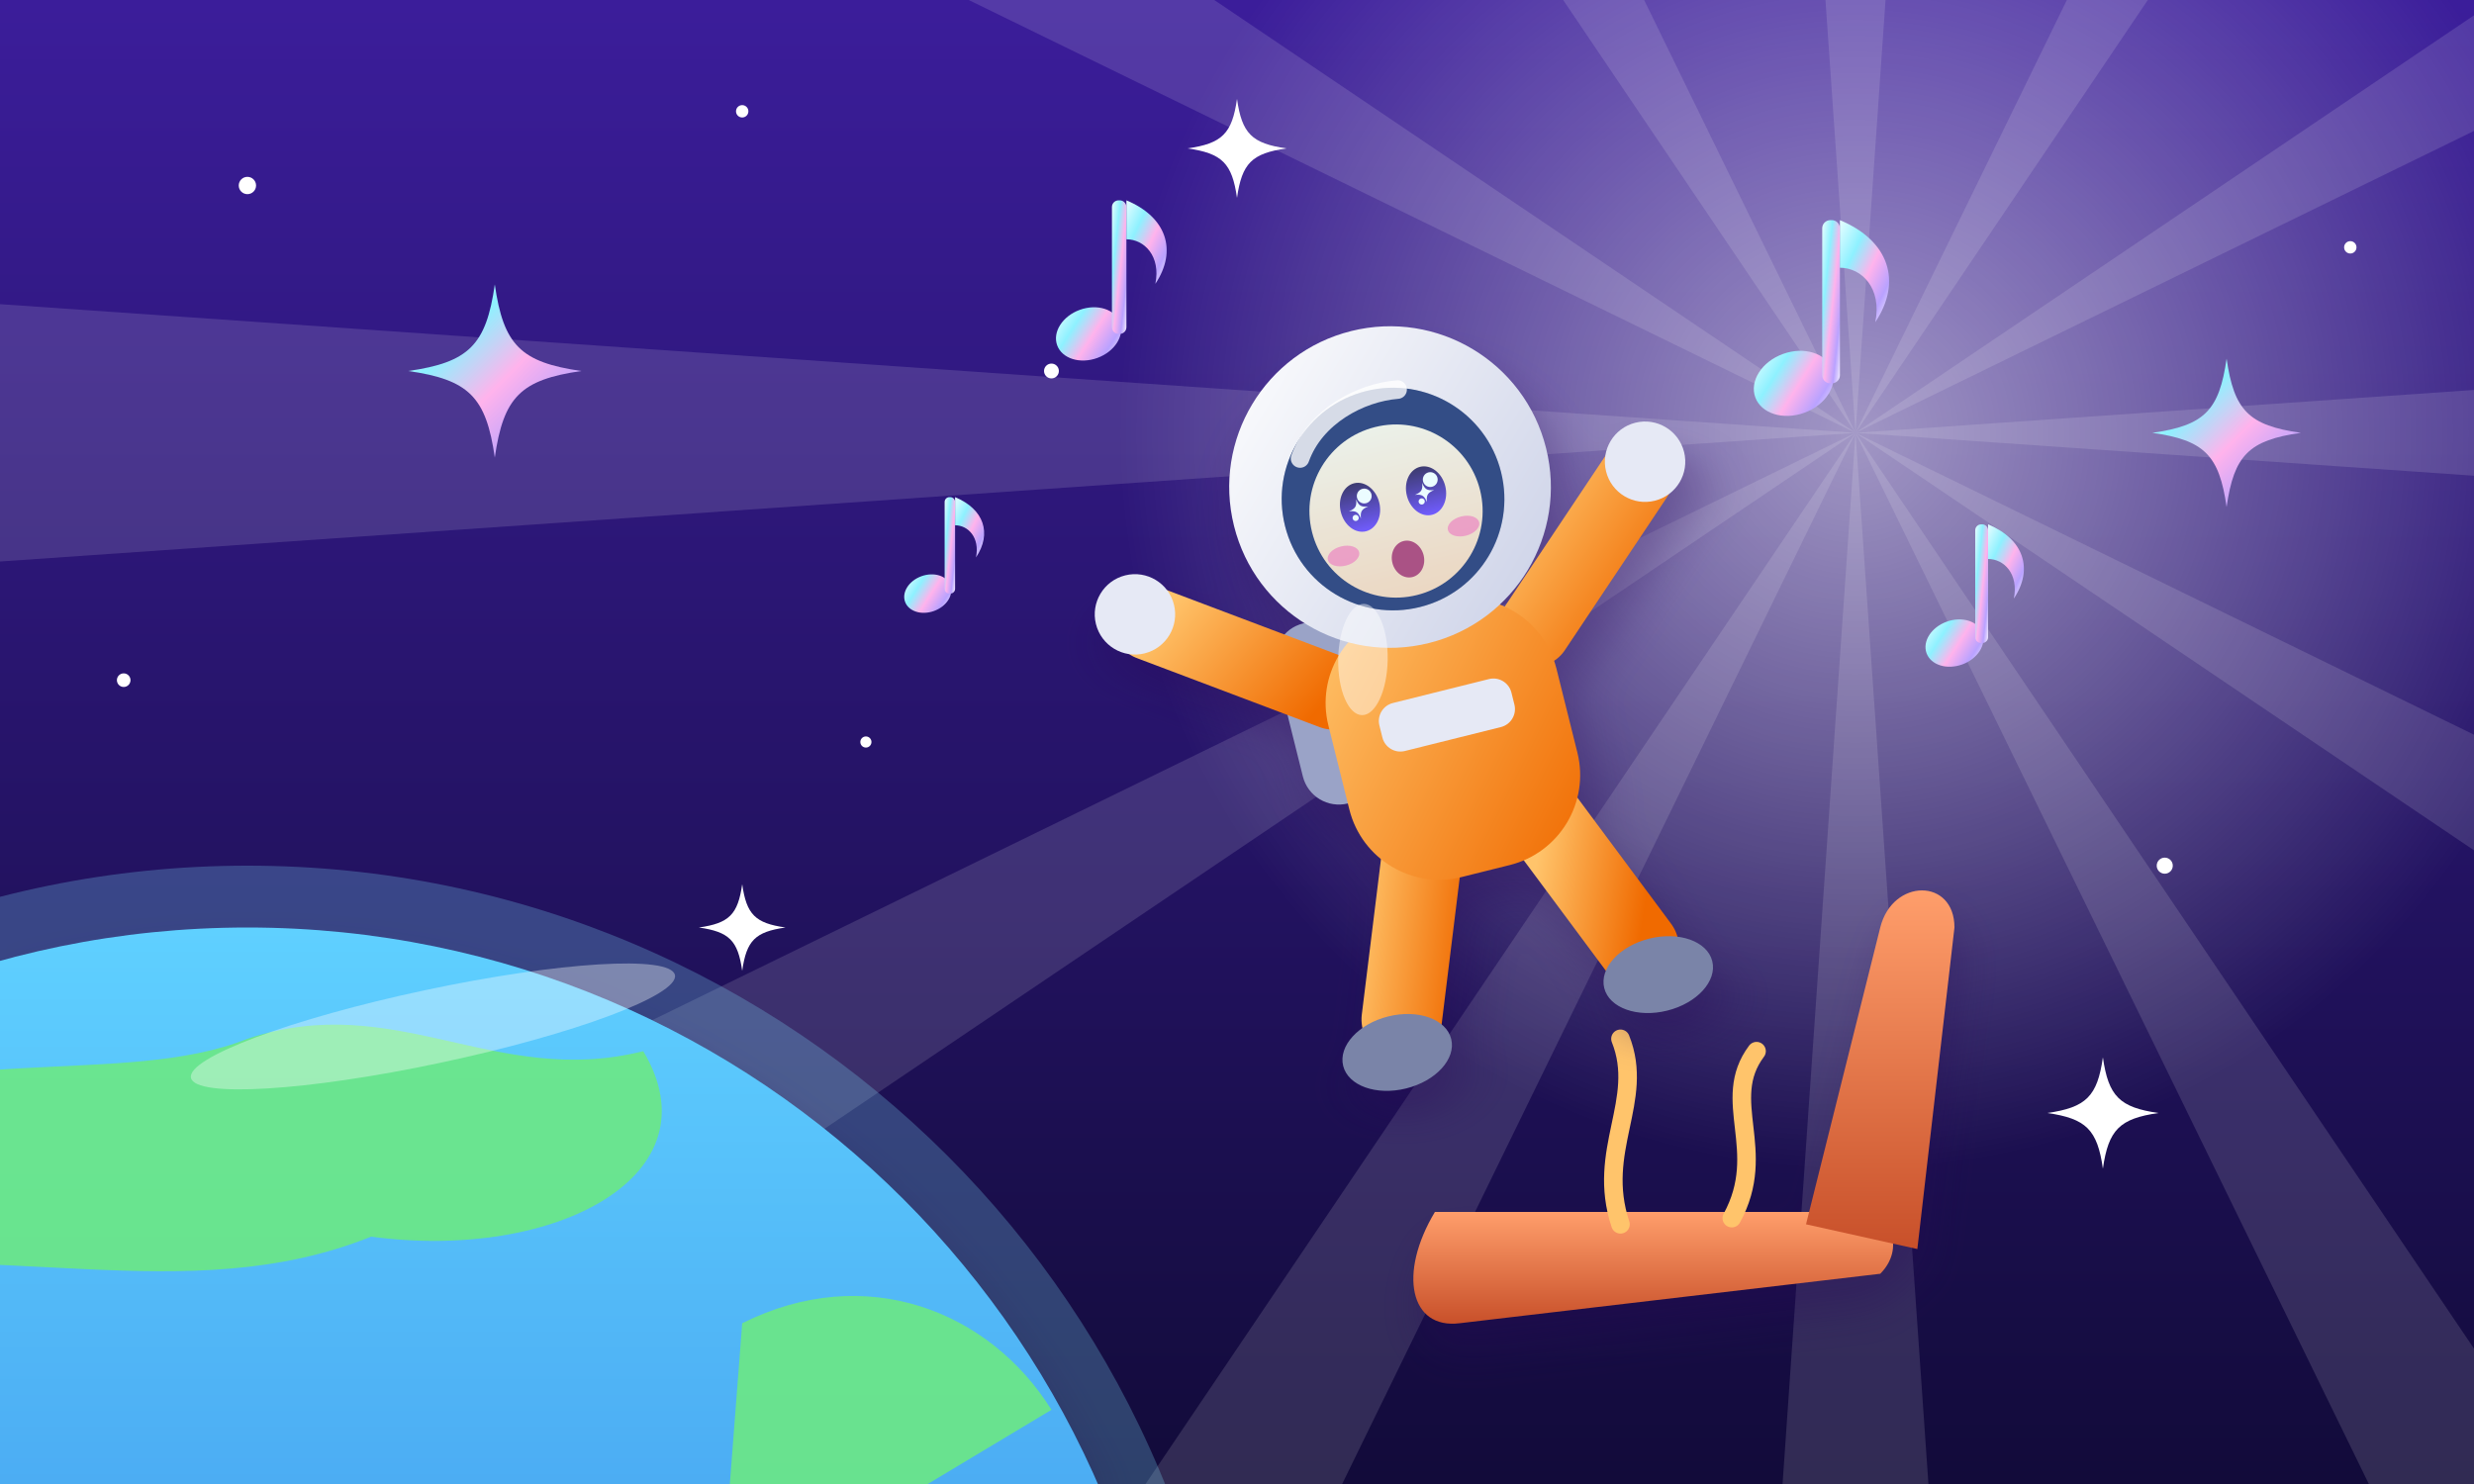
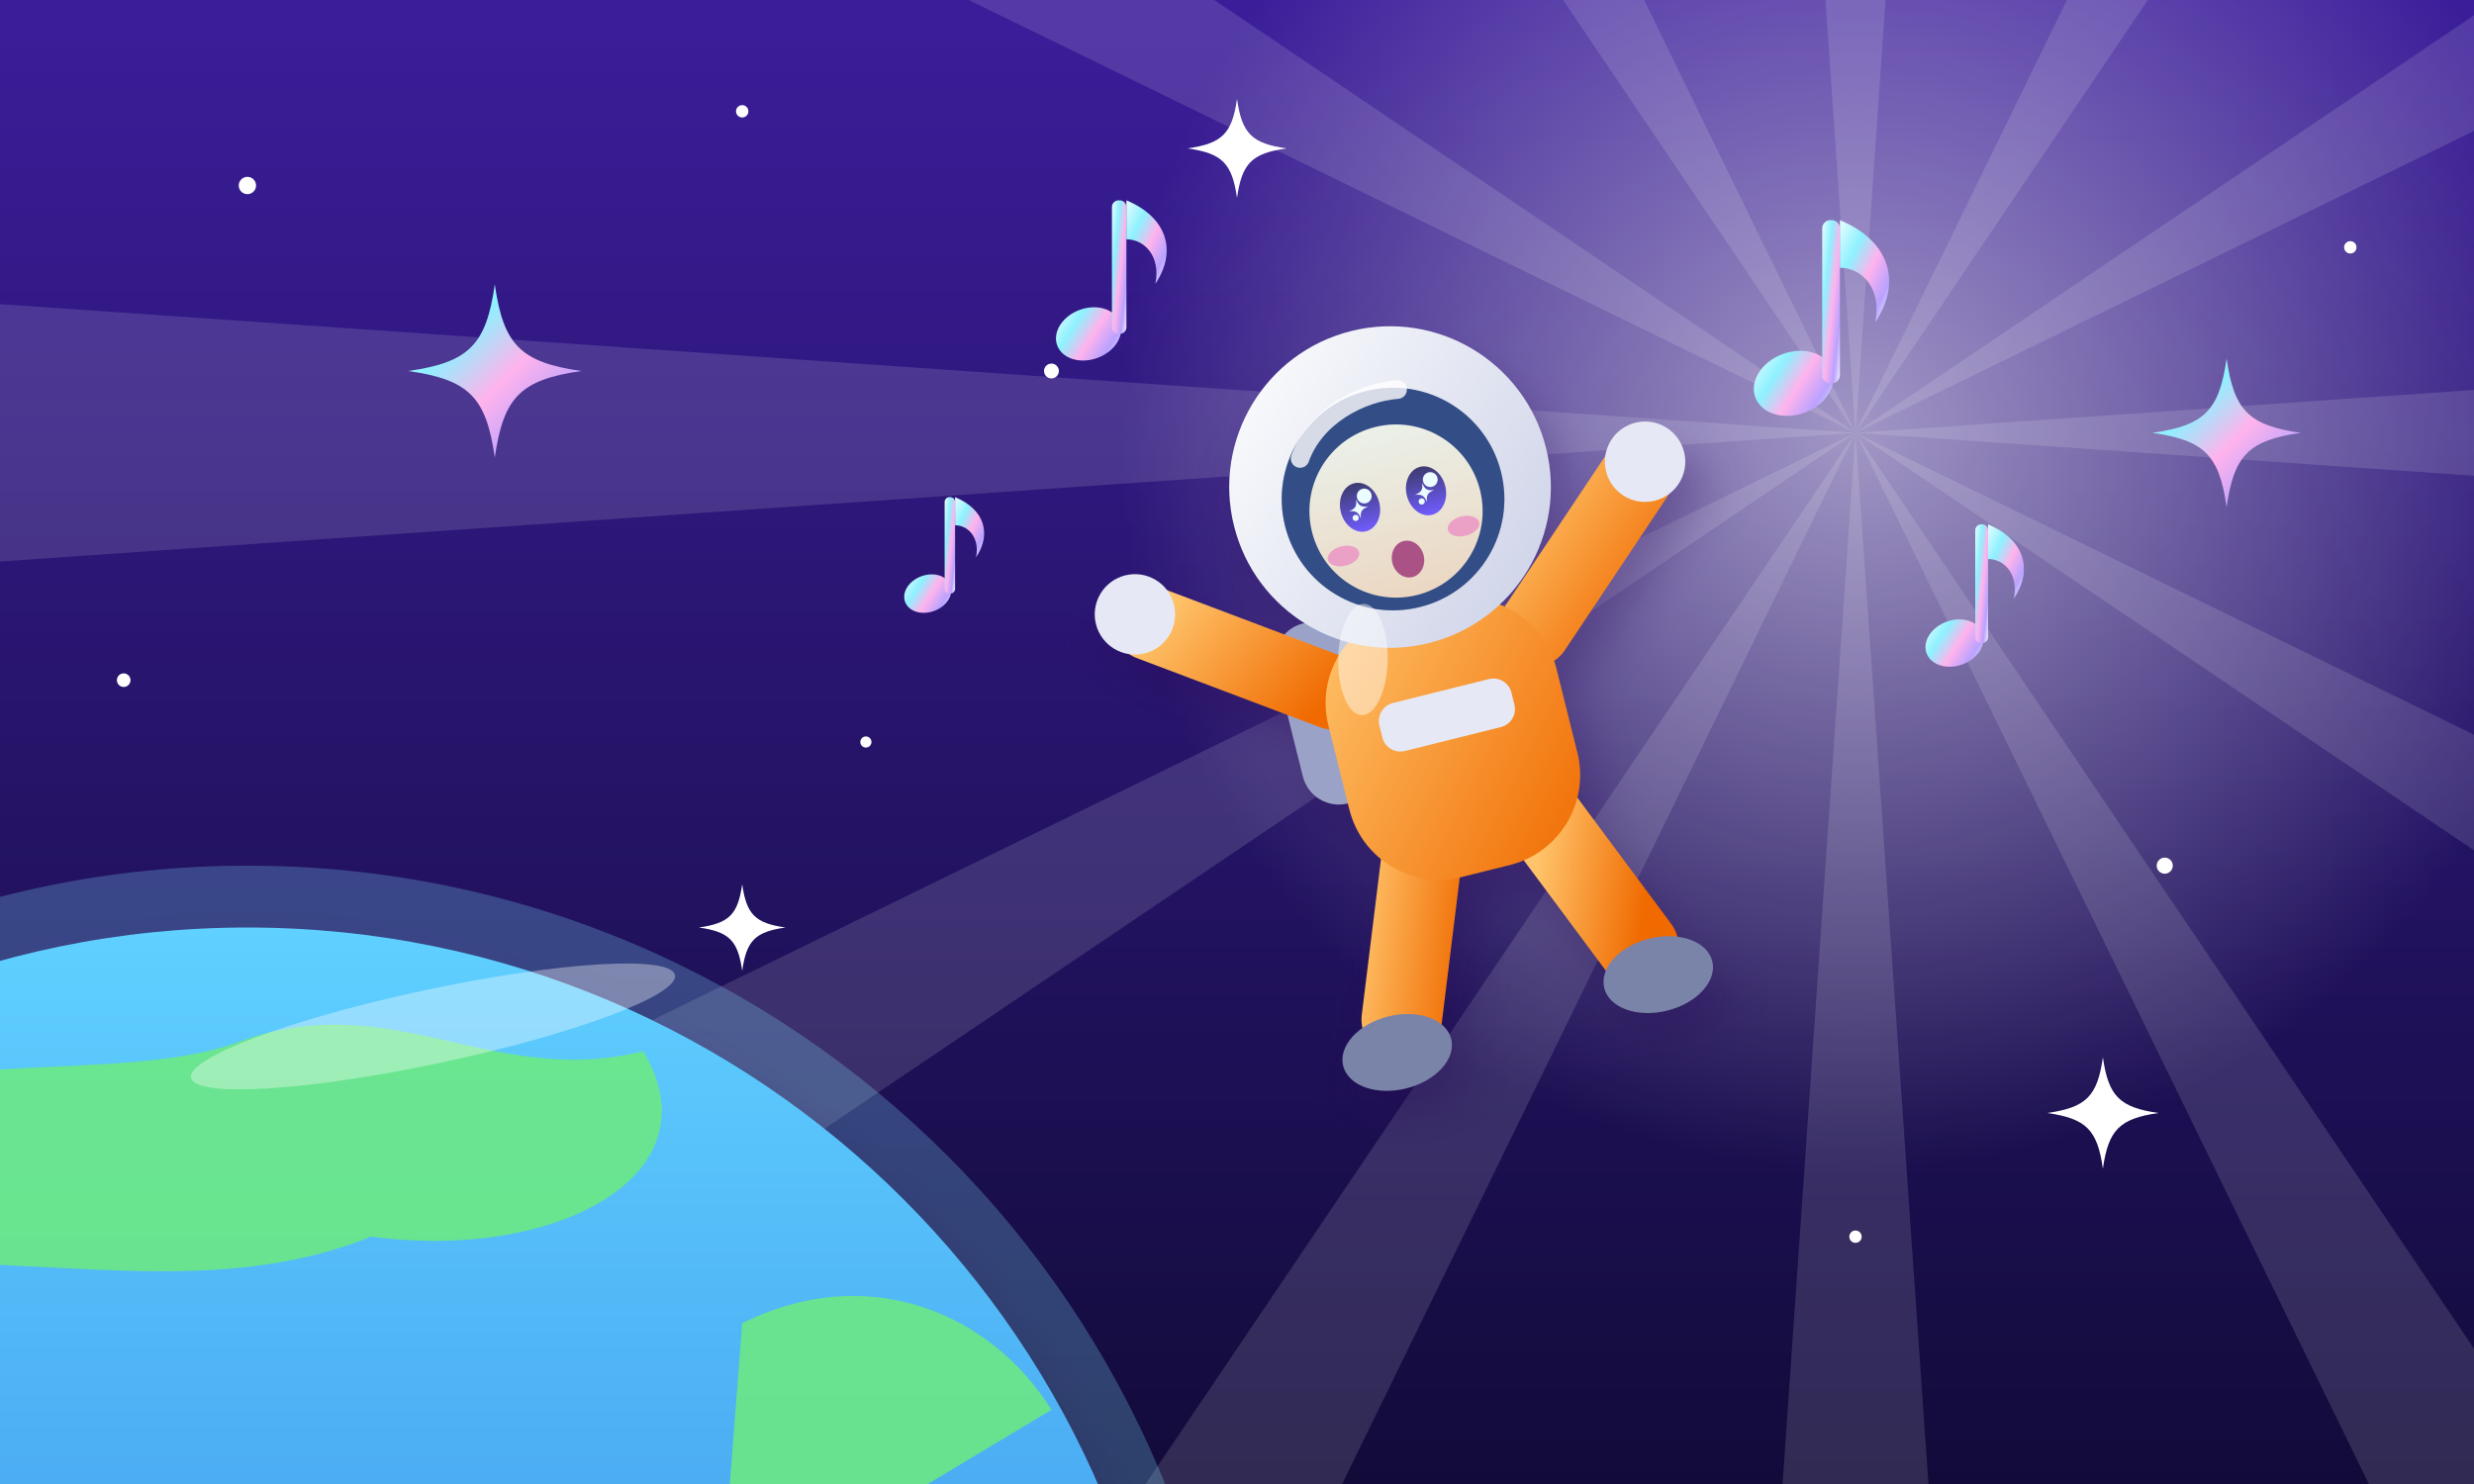
<svg xmlns="http://www.w3.org/2000/svg" viewBox="0 0 400 240">
  <defs>
    <linearGradient id="bg" x1="0" y1="0" x2="0" y2="1">
      <stop offset="0" stop-color="#3B1D9A" />
      <stop offset="1" stop-color="#120B3A" />
    </linearGradient>
    <radialGradient id="glow" cx="0.5" cy="0.5" r="0.5">
      <stop offset="0" stop-color="#fff" stop-opacity="0.55" />
      <stop offset="1" stop-color="#fff" stop-opacity="0" />
    </radialGradient>
    <linearGradient id="lime" x1="0" y1="0" x2="0" y2="1">
      <stop offset="0" stop-color="#EAFF7A" />
      <stop offset="1" stop-color="#2FC24A" />
    </linearGradient>
    <linearGradient id="holo" x1="0" y1="0" x2="1" y2="1">
      <stop offset="0" stop-color="#E8FDFF" />
      <stop offset="0.3" stop-color="#8EF1FF" />
      <stop offset="0.55" stop-color="#FFB3EC" />
      <stop offset="0.8" stop-color="#B9A2FF" />
      <stop offset="1" stop-color="#F3EEFF" />
    </linearGradient>
    <filter id="st" x="-25%" y="-25%" width="150%" height="150%" color-interpolation-filters="sRGB">
      <feGaussianBlur in="SourceAlpha" stdDeviation="3.5" result="b" />
      <feOffset in="b" dx="1" dy="5" result="bo" />
      <feFlood flood-color="#2A0A5A" flood-opacity="0.32" />
      <feComposite in2="bo" operator="in" result="sh" />
      <feMerge>
        <feMergeNode in="sh" />
        <feMergeNode in="SourceGraphic" />
      </feMerge>
    </filter>
    <linearGradient id="earth" x1="0" y1="0" x2="0" y2="1">
      <stop offset="0" stop-color="#5FD0FF" />
      <stop offset="1" stop-color="#1F5BD8" />
    </linearGradient>
    <linearGradient id="suit" x1="0" y1="0" x2="1" y2="1">
      <stop offset="0" stop-color="#FFC46B" />
      <stop offset="1" stop-color="#F06A00" />
    </linearGradient>
    <linearGradient id="helmet" x1="0" y1="0" x2="1" y2="1">
      <stop offset="0" stop-color="#FFFFFF" />
      <stop offset="1" stop-color="#C9CFE6" />
    </linearGradient>
-     <linearGradient id="seat" x1="0" y1="0" x2="0" y2="1">
-       <stop offset="0" stop-color="#FF9E6B" />
-       <stop offset="1" stop-color="#C8502A" />
-     </linearGradient>
    <linearGradient id="skin" x1="0" y1="0" x2="0" y2="1">
      <stop offset="0" stop-color="#FFF1E4" />
      <stop offset="1" stop-color="#FFD2B5" />
    </linearGradient>
    <linearGradient id="eye" x1="0" y1="0" x2="0" y2="1">
      <stop offset="0" stop-color="#2A1450" />
      <stop offset="1" stop-color="#6A3CFF" />
    </linearGradient>
  </defs>
  <rect width="400" height="240" fill="url(#bg)" />
  <g fill="#fff" opacity="0.13">
    <path d="M300 70 L819 34 L819 106Z" />
    <path d="M300 70 L767 298 L731 361Z" />
    <path d="M300 70 L591 501 L528 537Z" />
    <path d="M300 70 L336 589 L264 589Z" />
    <path d="M300 70 L72 537 L9 501Z" />
    <path d="M300 70 L-131 361 L-167 298Z" />
    <path d="M300 70 L-219 106 L-219 34Z" />
    <path d="M300 70 L-167 -158 L-131 -221Z" />
    <path d="M300 70 L9 -361 L72 -397Z" />
    <path d="M300 70 L264 -449 L336 -449Z" />
    <path d="M300 70 L528 -397 L591 -361Z" />
    <path d="M300 70 L731 -221 L767 -158Z" />
  </g>
  <circle cx="300" cy="70" r="120" fill="url(#glow)" />
  <g fill="#fff">
    <circle cx="40" cy="30" r="1.4" />
    <circle cx="120" cy="18" r="1" />
    <circle cx="170" cy="60" r="1.2" />
    <circle cx="350" cy="140" r="1.3" />
    <circle cx="380" cy="40" r="1" />
    <circle cx="20" cy="110" r="1.1" />
    <circle cx="300" cy="200" r="1" />
    <circle cx="140" cy="120" r="0.9" />
  </g>
  <circle cx="40" cy="300" r="160" fill="#7FE3FF" opacity="0.25" />
  <g filter="url(#st)">
    <circle cx="40" cy="300" r="150" fill="url(#earth)" />
  </g>
  <path d="M-40 182 C-10 168 20 176 40 168 C64 160 80 176 104 170 C116 190 90 204 60 200 C30 212 0 200 -40 206 Z" fill="#6BE884" opacity="0.9" />
  <path d="M120 214 C140 204 160 212 170 228 L150 240 L118 240 Z" fill="#6BE884" opacity="0.9" />
  <ellipse cx="70" cy="166" rx="40" ry="6" transform="rotate(-12 70 166)" fill="#fff" opacity="0.35" />
-   <g filter="url(#st)">
-     <path d="M232 196 L300 196 C306 196 308 202 304 206 L236 214 C228 215 226 206 232 196 Z" fill="url(#seat)" />
-     <path d="M292 198 L304 150 C306 142 316 142 316 150 L310 202 Z" fill="url(#seat)" />
-   </g>
-   <path d="M262 198 C258 186 266 178 262 168 M280 197 C286 186 278 178 284 170" stroke="#FFC46B" stroke-width="3" fill="none" stroke-linecap="round" />
  <g transform="rotate(-14 232 112)">
    <g filter="url(#st)">
      <rect x="208" y="96" width="14" height="30" rx="6" fill="#9AA3C7" />
      <path d="M216 108 L190 90" stroke="url(#suit)" stroke-width="12" stroke-linecap="round" />
      <path d="M250 106 L272 86" stroke="url(#suit)" stroke-width="12" stroke-linecap="round" />
      <path d="M224 136 L214 162" stroke="url(#suit)" stroke-width="13" stroke-linecap="round" />
      <path d="M244 136 L254 160" stroke="url(#suit)" stroke-width="13" stroke-linecap="round" />
      <rect x="214" y="98" width="38" height="44" rx="15" fill="url(#suit)" />
      <circle cx="188" cy="88" r="6.5" fill="#E6E9F5" />
      <circle cx="274" cy="84" r="6.5" fill="#E6E9F5" />
      <ellipse cx="212" cy="167" rx="9" ry="6" fill="#7A84A8" />
      <ellipse cx="256" cy="165" rx="9" ry="6" fill="#7A84A8" />
      <circle cx="233" cy="78" r="26" fill="url(#helmet)" />
    </g>
    <circle cx="233" cy="80" r="18" fill="#1E2A6B" />
    <circle cx="233" cy="82" r="14" fill="url(#skin)" />
    <ellipse cx="227.5" cy="80" rx="3.2" ry="4" fill="url(#eye)" />
    <circle cx="228.6" cy="78.4" r="1.2" fill="#fff" />
    <circle cx="226.4" cy="81.5" r="0.5" fill="#fff" />
    <path d="M0-10C1-3 3-1 10 0 3 1 1 3 0 10-1 3-3 1-10 0-3-1-1-3 0-10Z" transform="translate(227.2 80.2) scale(0.16)" fill="#fff" />
    <ellipse cx="238.5" cy="80" rx="3.2" ry="4" fill="url(#eye)" />
    <circle cx="239.6" cy="78.4" r="1.2" fill="#fff" />
    <circle cx="237.4" cy="81.5" r="0.5" fill="#fff" />
    <path d="M0-10C1-3 3-1 10 0 3 1 1 3 0 10-1 3-3 1-10 0-3-1-1-3 0-10Z" transform="translate(238.2 80.2) scale(0.16)" fill="#fff" />
    <ellipse cx="223" cy="87" rx="2.6" ry="1.6" fill="#FF6FB5" opacity="0.7" />
    <ellipse cx="243" cy="87" rx="2.6" ry="1.6" fill="#FF6FB5" opacity="0.7" />
    <ellipse cx="233" cy="90" rx="2.6" ry="3" fill="#B0306A" />
    <circle cx="233" cy="80" r="18" fill="#8EF1FF" opacity="0.18" />
    <path d="M220 70 C224 64 232 62 238 63" stroke="#fff" stroke-width="3" fill="none" stroke-linecap="round" opacity="0.8" />
    <rect x="222" y="112" width="22" height="8" rx="3" fill="#E6E9F5" />
    <ellipse cx="222" cy="104" rx="4" ry="9" transform="rotate(15 222 104)" fill="#fff" opacity="0.45" />
  </g>
  <g transform="translate(290 62) scale(1.1)" fill="url(#holo)">
    <ellipse cx="0" cy="0" rx="6" ry="4.6" transform="rotate(-20)" />
    <rect x="4.2" y="-24" width="2.6" height="24" rx="1.2" />
    <path d="M6.8 -24 C14 -21 16 -15 12 -9 C13 -14 10 -17 6.8 -17 Z" />
  </g>
  <g transform="translate(316 104) scale(0.8)" fill="url(#holo)">
    <ellipse cx="0" cy="0" rx="6" ry="4.6" transform="rotate(-20)" />
    <rect x="4.2" y="-24" width="2.6" height="24" rx="1.2" />
    <path d="M6.8 -24 C14 -21 16 -15 12 -9 C13 -14 10 -17 6.8 -17 Z" />
  </g>
  <g transform="translate(176 54) scale(0.9)" fill="url(#holo)">
    <ellipse cx="0" cy="0" rx="6" ry="4.6" transform="rotate(-20)" />
    <rect x="4.2" y="-24" width="2.6" height="24" rx="1.2" />
    <path d="M6.8 -24 C14 -21 16 -15 12 -9 C13 -14 10 -17 6.8 -17 Z" />
  </g>
  <g transform="translate(150 96) scale(0.65)" fill="url(#holo)">
    <ellipse cx="0" cy="0" rx="6" ry="4.6" transform="rotate(-20)" />
    <rect x="4.2" y="-24" width="2.6" height="24" rx="1.2" />
    <path d="M6.8 -24 C14 -21 16 -15 12 -9 C13 -14 10 -17 6.8 -17 Z" />
  </g>
  <path d="M0-10C1-3 3-1 10 0 3 1 1 3 0 10-1 3-3 1-10 0-3-1-1-3 0-10Z" transform="translate(80 60) scale(1.4)" fill="url(#holo)" />
  <path d="M0-10C1-3 3-1 10 0 3 1 1 3 0 10-1 3-3 1-10 0-3-1-1-3 0-10Z" transform="translate(360 70) scale(1.2)" fill="url(#holo)" />
  <path d="M0-10C1-3 3-1 10 0 3 1 1 3 0 10-1 3-3 1-10 0-3-1-1-3 0-10Z" transform="translate(200 24) scale(0.8)" fill="#fff" />
  <path d="M0-10C1-3 3-1 10 0 3 1 1 3 0 10-1 3-3 1-10 0-3-1-1-3 0-10Z" transform="translate(340 180) scale(0.9)" fill="#fff" />
  <path d="M0-10C1-3 3-1 10 0 3 1 1 3 0 10-1 3-3 1-10 0-3-1-1-3 0-10Z" transform="translate(120 150) scale(0.7)" fill="#fff" />
</svg>
